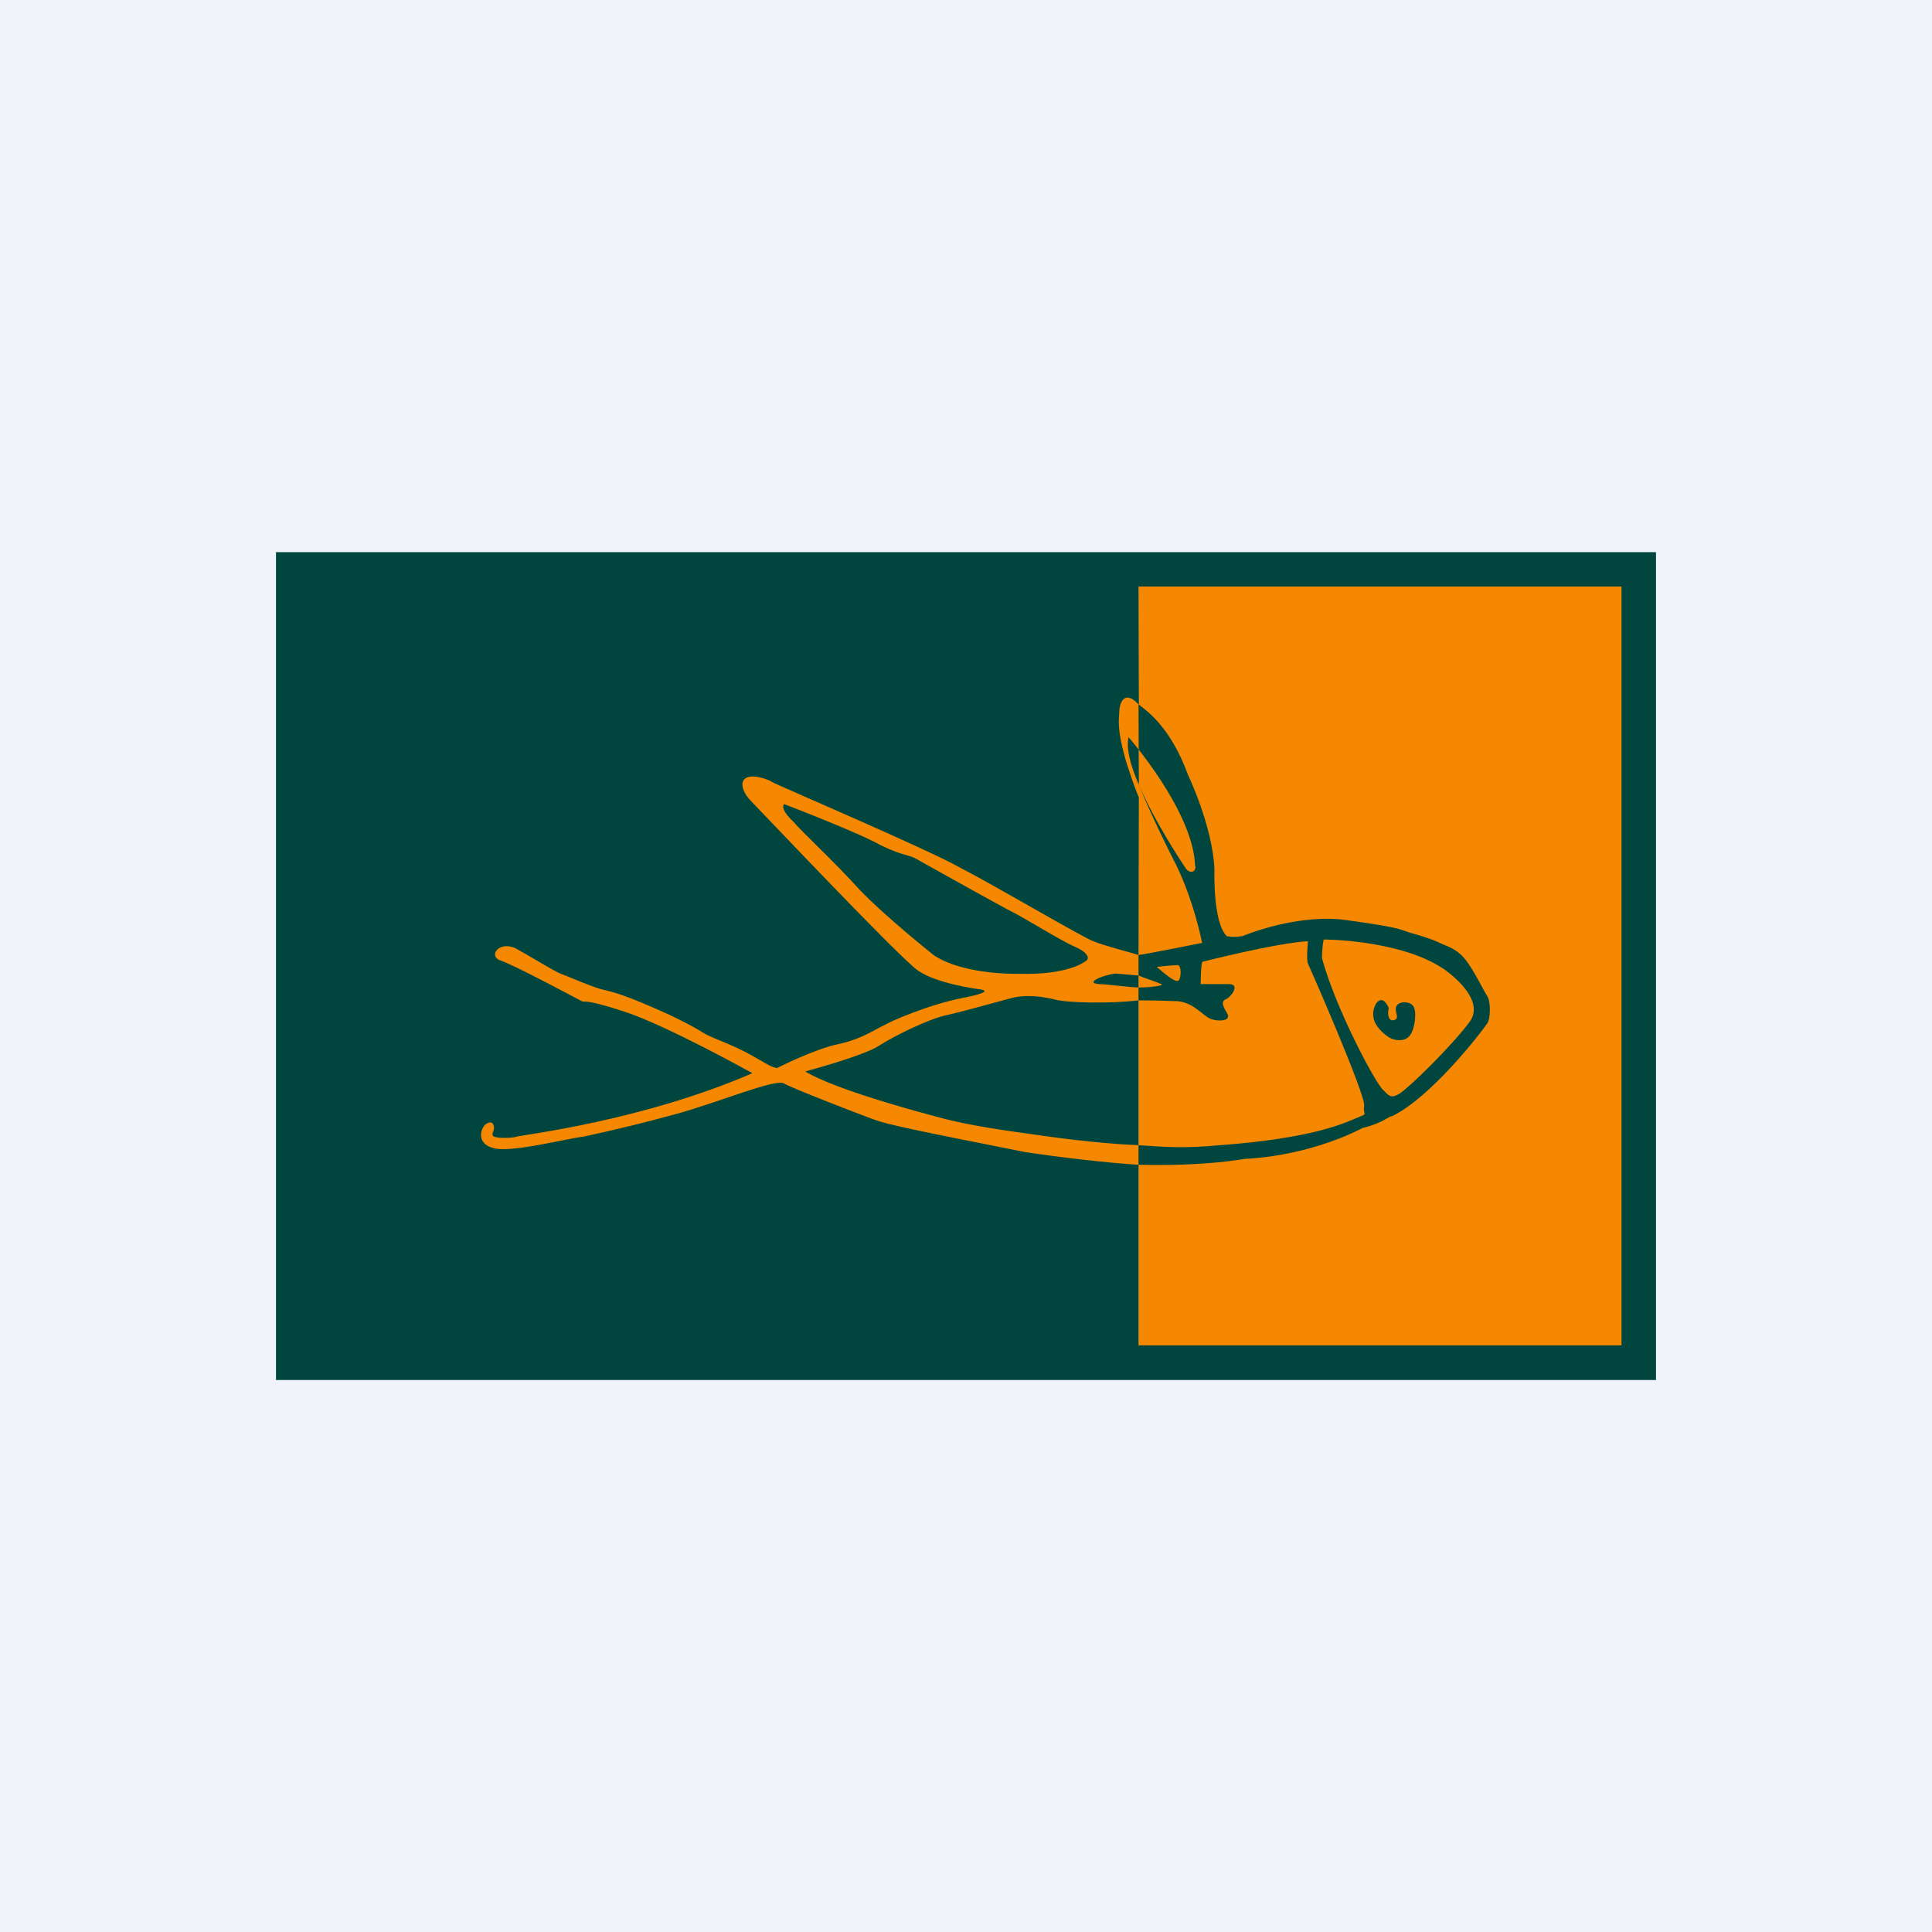
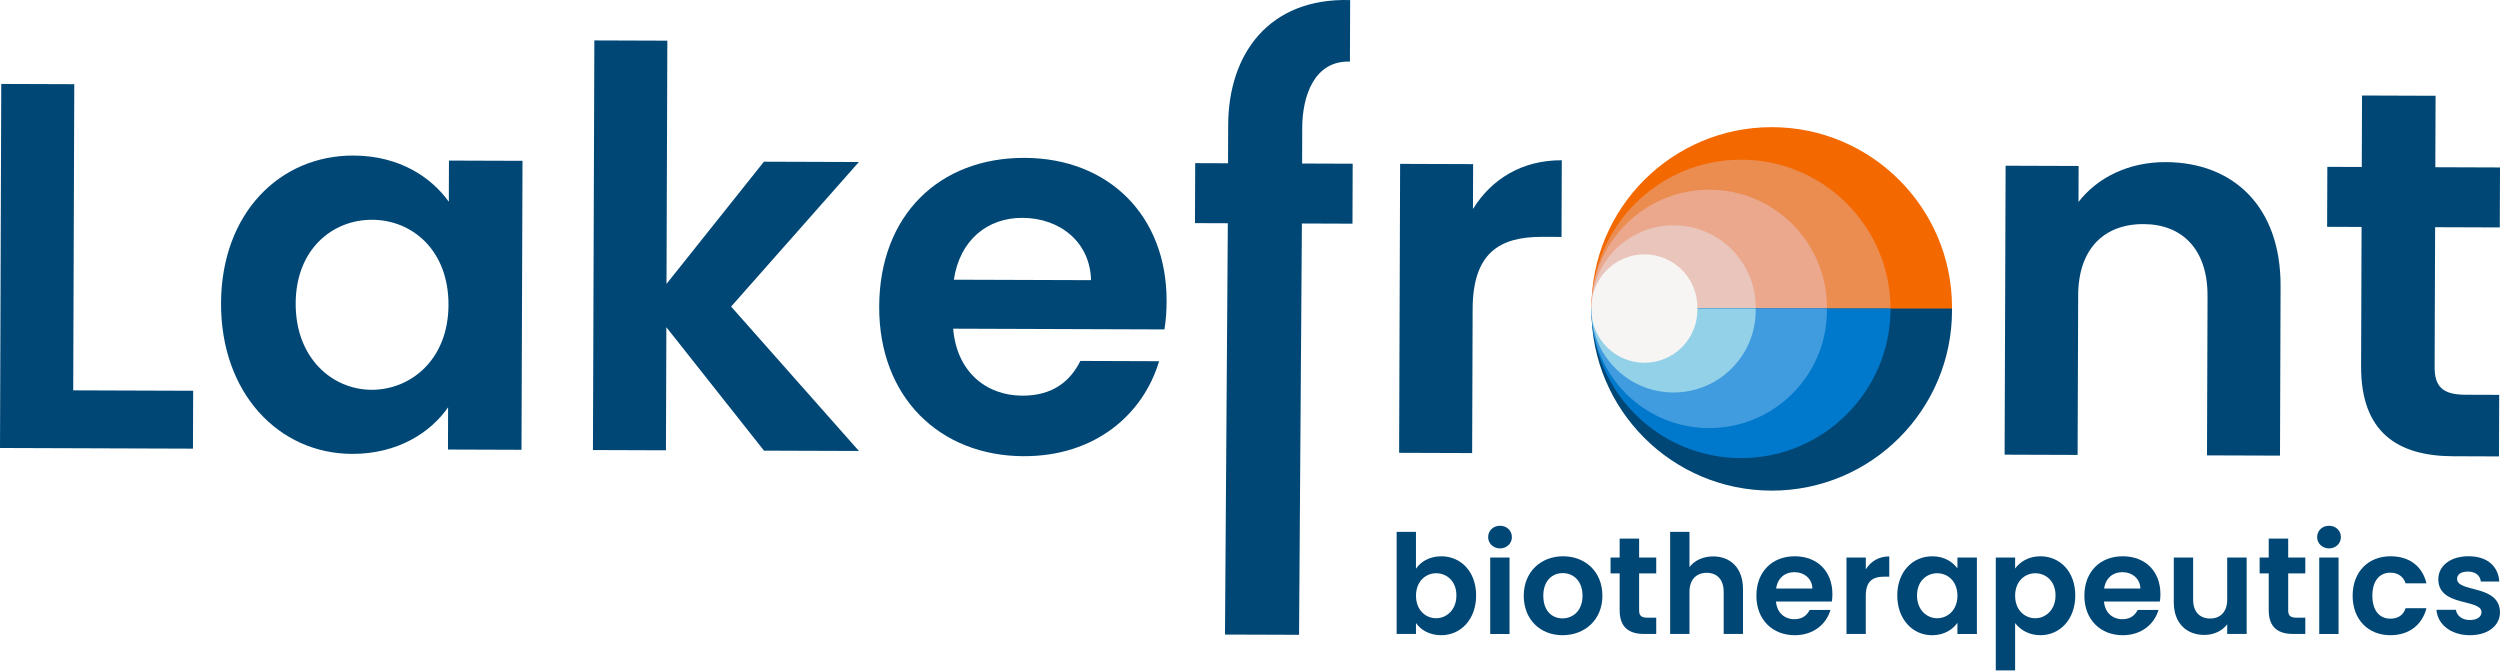
- <svg xmlns="http://www.w3.org/2000/svg" width="56" height="56">
-   <path fill="#F0F3FA" d="M0 0h56v56H0z" />
-   <path d="M47.389 16.203H8.459v23.35h38.93v-23.35z" fill="#F58800" />
-   <path d="M8 16.004V40h40V16.004H8zm39 22.992H33v-5.235c-.866-.05-2.325-.22-3.293-.369-3.261-.646-3.974-.795-4.382-.944-.408-.149-2.344-.894-2.599-1.043-.255-.149-1.885.547-3.16.894a48.456 48.456 0 01-2.649.646c-.458.05-1.987.447-2.548.348-.56-.1-.458-.547-.305-.696.204-.149.255 0 .255.1s-.102.199 0 .248c.101.05.509.05.662 0 .153-.05 3.618-.447 6.828-1.838 0 0-2.497-1.391-3.72-1.788-1.223-.398-1.12-.249-1.223-.299-.102-.05-2.038-1.093-2.395-1.192-.305-.149 0-.546.459-.348.459.249 1.172.696 1.325.745.153.05.815.348 1.172.448.407.099.662.149 1.987.745 1.325.646.611.397 1.58.795.968.397 1.223.695 1.528.745 0 0 1.07-.546 1.784-.696.713-.149 1.172-.496 1.325-.546.152-.1 1.273-.596 2.293-.795 1.019-.199.458-.248.458-.248s-1.223-.15-1.783-.547c-.56-.397-4.688-4.77-4.841-4.918-.153-.15-.357-.497-.153-.646.204-.15.713.05.764.1.051.049 4.485 1.937 5.453 2.483.968.497 3.668 2.087 3.872 2.137.204.099 1.153.347 1.306.397l.01-4.57c-.153-.348-.255-.696-.357-.994-.306-1.044-.21-1.283-.21-1.482 0-.198.108-.605.465-.307l.102.1L33 17h14v21.996zM31.847 28.524c.204 0 .95.099 1.153.099v-.348a27.3 27.3 0 01-.592-.05c-.153-.05-1.07.249-.56.299zm-2.344-.299c1.427.05 1.936-.347 1.936-.347.204-.1.051-.298-.305-.447-.357-.15-1.478-.845-1.784-.994-.305-.15-2.344-1.292-2.7-1.49-.306-.2-.408-.1-1.121-.448-.714-.397-2.803-1.192-2.803-1.192-.102.15.153.398.306.547.102.149 1.172 1.142 1.885 1.937.764.795 2.14 1.888 2.14 1.888.867.596 2.497.547 2.446.547zm1.07.746c-.611-.15-1.019-.1-1.223-.05-.204.05-1.426.398-1.885.497-.51.1-1.529.596-1.987.894-.459.298-2.14.745-2.14.745.917.547 3.363 1.193 3.923 1.342.56.149 1.325.298 2.446.447.662.1 2.07.298 3.293.348v-4.198c-.815.1-2.07.074-2.427-.025zm5.503 4.62c1.988-.1 3.414-.894 3.414-.894.612-.15.765-.348.867-.348 1.12-.546 2.547-2.385 2.751-2.683.102-.149.102-.646 0-.795-.102-.149-.407-.794-.662-1.093-.255-.298-.51-.347-.713-.447-.204-.1-.51-.198-.867-.298-.306-.1-.306-.149-1.732-.348-1.478-.248-3.118.448-3.118.448-.306.05-.459 0-.459 0-.407-.398-.356-1.938-.356-1.938-.051-1.242-.765-2.733-.765-2.733-.51-1.39-1.181-1.847-1.436-2.046l.01 2.331c.356.895.968 2.1.968 2.1.611 1.143.866 2.484.866 2.484-.51.1-1.742.348-1.844.348v.596c.102.05.56.199.662.249.102.05-.356.099-.662.099v.373c.662 0 .936.024 1.14.024.459.05.713.398.917.497.204.1.663.1.51-.149-.153-.248-.153-.348-.051-.397.153-.05.459-.447.102-.447h-.815s0-.547.05-.646c0 0 2.14-.547 3.058-.596 0 0-.051.546 0 .645.05.1 1.681 3.826 1.63 4.124-.05.298.153.199-.203.348-.357.149-1.274.596-3.975.795-1.07.099-1.599.05-2.363 0v.567c1.936.05 3.076-.17 3.076-.17zm-1.69-8.396s-1.927-2.832-1.673-3.826c0 0 1.876 2.137 1.927 3.727.051.05-.05.298-.255.099zm-.195 3.18c-.05.149-.255 0-.662-.348 0 0 .407-.05.56-.05.153-.05.153.248.102.398zm4.127-.597s0-.347.051-.546c0 0 2.191 0 3.465.845 0 0 1.274.844.765 1.54-.51.695-1.784 1.937-2.038 2.086-.255.15-.306.05-.46-.1-.203-.148-1.375-2.334-1.782-3.825zm1.937 2.286c.153.1.458.149.611-.05.153-.199.204-.695.102-.845-.102-.149-.357-.149-.459-.05-.152.15.102.398-.101.448-.153.05-.204-.15-.153-.348 0 0-.153-.397-.357-.149a.587.587 0 000 .646c.102.149.204.248.357.348z" fill="#00463E" />
+ <svg xmlns="http://www.w3.org/2000/svg" id="Layer_1-b71e26" baseProfile="tiny" version="1.2" viewBox="0 0 1080 289.61">
+   <path d="M32.09,36.37l-.46,132.26,51.82.18-.09,25.01-83.36-.29L.54,36.26l31.54.11h0Z" fill="#004776" />
+   <path d="M152.73,67.2c20.06.07,33.76,9.59,41.16,19.97l.06-17.8,31.77.11-.43,124.83-31.77-.11.06-18.25c-7.47,10.79-21.7,20.2-41.53,20.13-31.54-.11-56.69-26.11-56.56-65.09s25.46-63.9,57.23-63.79h0ZM160.75,94.94c-16.9-.06-32.94,12.5-33.02,36.16s15.87,37.24,32.77,37.29,33.16-12.95,33.25-36.61c.08-23.66-15.64-36.78-32.99-36.84h0Z" fill="#004776" />
+   <path d="M256.75,17.46l31.54.11-.36,105.08,42.09-52.8,41.01.14-55.19,62.45,55.21,62.38-41-.14-42.18-53.32-.18,53.17-31.54-.11.61-176.96h-.01Z" fill="#004776" />
+   <path d="M442.22,197.08c-36.27-.13-62.55-25.45-62.41-64.65.14-39.43,25.9-64.36,62.86-64.23,36.05.12,61.43,24.77,61.3,61.95-.01,4.05-.26,8.11-.94,12.16l-91.26-.32c1.52,18.49,14.1,28.89,29.87,28.94,13.52.05,20.98-6.68,25.06-15.01l34.03.12c-6.84,22.96-27.63,41.14-58.5,41.03h0ZM412.07,120.83l59.26.2c-.39-16.45-13.43-26.86-29.65-26.92-15.09-.05-27.07,9.6-29.61,26.71h0Z" fill="#004776" />
+   <path d="M530.42,96.44l-14.19-.05.09-25.91,14.19.05.06-16.53c.11-30.64,17.54-55,52.69-53.97l-.09,26.58c-15.32-.5-20.56,14.66-20.61,28.63l-.05,15.4,21.85.08-.09,25.91-21.85-.08-1.23,177.69-32-.11,1.23-177.69Z" fill="#004776" />
+   <path d="M635.96,195.73l-31.54-.11.43-124.83,31.54.11-.07,19.38c7.93-12.81,21.03-21.11,38.37-21.05l-.11,33.12-8.33-.03c-18.7-.06-29.99,7.11-30.07,31.22l-.21,62.19h0Z" fill="#004776" />
+   <path d="M953.65,127.78c.07-20.06-10.94-30.91-27.61-30.97-17.12-.06-28.2,10.72-28.27,30.77l-.24,68.95-31.54-.11.43-124.83,31.54.11-.05,15.55c8.15-10.56,21.69-17.28,37.69-17.22,29.07.1,49.73,19.1,49.61,53.57l-.25,73.23-31.54-.11.24-68.95h-.01Z" fill="#004776" />
+   <path d="M1020.2,98.04l-14.88-.05.09-25.91,14.88.05.11-30.87,31.77.11-.11,30.87,27.94.1-.09,25.91-27.94-.1-.21,60.39c-.03,8.34,3.34,11.96,13.25,11.99l14.64.05-.09,26.59-19.83-.07c-23.88-.08-39.84-10.27-39.74-38.89l.21-60.16h0Z" fill="#004776" />
+   <g>
+     <path d="M843.27,133.58v-.77c0-43.01-34.87-77.88-77.88-77.88s-77.88,34.87-77.88,77.88v.77h155.76Z" fill="#f36900" />
+     <path d="M752.12,68.98c-35.68,0-64.61,28.93-64.61,64.61h129.21c0-35.68-28.93-64.61-64.61-64.61h0Z" fill="#eb8c51" />
+     <path d="M789.23,133.58v-.77c0-28.09-22.77-50.86-50.86-50.86s-50.86,22.77-50.86,50.86v.77h101.72Z" fill="#eba88d" />
+     <path d="M758.47,133.58v-.77c0-19.59-15.88-35.48-35.48-35.48s-35.48,15.88-35.48,35.48v.77h70.96Z" fill="#e9c5bc" />
+     <path d="M733.26,133.61c.01-.28.02-.57.02-.85,0-12.64-10.24-22.88-22.88-22.88s-22.88,10.24-22.88,22.88c0,.28,0,.57.02.85h45.72Z" fill="#f7f5f3" />
+     <path d="M843.27,133.3v.77c0,43.01-34.87,77.88-77.88,77.88s-77.88-34.87-77.88-77.88v-.77h155.76Z" fill="#004776" />
+     <path d="M752.12,197.9c-35.68,0-64.61-28.93-64.61-64.61h129.21c0,35.68-28.93,64.61-64.61,64.61h0Z" fill="#0079cc" />
+     <path d="M789.23,133.3v.77c0,28.09-22.77,50.86-50.86,50.86s-50.86-22.77-50.86-50.86v-.77h101.72Z" fill="#409cdf" />
+     <path d="M758.47,133.3v.77c0,19.59-15.88,35.48-35.48,35.48s-35.48-15.88-35.48-35.48v-.77h70.96Z" fill="#93d1e9" />
+     <path d="M733.26,132.98c.01.28.02.57.02.85,0,12.64-10.24,22.88-22.88,22.88s-22.88-10.24-22.88-22.88c0-.28,0-.57.02-.85h45.72Z" fill="#f7f5f3" />
+   </g>
+   <g>
+     <path d="M622.61,240.31c8.47,0,15.08,6.62,15.08,16.93s-6.62,17.17-15.08,17.17c-5.19,0-8.88-2.38-10.91-5.25v4.71h-8.35v-44.11h8.35v15.92c2.03-3.04,5.9-5.36,10.91-5.36h0ZM620.41,247.64c-4.47,0-8.7,3.46-8.7,9.72s4.23,9.72,8.7,9.72,8.76-3.58,8.76-9.84-4.23-9.6-8.76-9.6h0Z" fill="#004776" />
+     <path d="M642.88,232.02c0-2.74,2.15-4.89,5.13-4.89s5.13,2.15,5.13,4.89-2.21,4.89-5.13,4.89-5.13-2.15-5.13-4.89ZM643.77,240.85h8.35v33.03h-8.35v-33.03Z" fill="#004776" />
+     <path d="M675.01,274.41c-9.54,0-16.75-6.68-16.75-17.05s7.45-17.05,16.99-17.05,16.99,6.62,16.99,17.05-7.63,17.05-17.23,17.05ZM675.01,267.14c4.41,0,8.64-3.22,8.64-9.78s-4.11-9.78-8.53-9.78-8.41,3.16-8.41,9.78,3.82,9.78,8.29,9.78h.01Z" fill="#004776" />
+     <path d="M699.69,247.7h-3.93v-6.86h3.93v-8.17h8.41v8.17h7.39v6.86h-7.39v15.98c0,2.21.89,3.16,3.52,3.16h3.87v7.03h-5.25c-6.32,0-10.55-2.68-10.55-10.25v-15.92Z" fill="#004776" />
+     <path d="M721.5,229.76h8.35v15.2c2.15-2.8,5.84-4.59,10.25-4.59,7.45,0,12.88,5.01,12.88,14.13v19.37h-8.35v-18.24c0-5.31-2.92-8.17-7.33-8.17s-7.45,2.86-7.45,8.17v18.24h-8.35v-44.11Z" fill="#004776" />
+     <path d="M775.33,274.41c-9.6,0-16.57-6.68-16.57-17.05s6.8-17.05,16.57-17.05,16.27,6.5,16.27,16.33c0,1.07-.06,2.15-.24,3.22h-24.14c.42,4.89,3.76,7.63,7.93,7.63,3.58,0,5.54-1.79,6.62-3.99h9c-1.79,6.08-7.27,10.91-15.44,10.91h0ZM767.28,254.26h15.68c-.12-4.35-3.58-7.09-7.87-7.09-3.99,0-7.15,2.56-7.81,7.09Z" fill="#004776" />
+     <path d="M806.03,273.87h-8.35v-33.03h8.35v5.13c2.09-3.4,5.54-5.6,10.13-5.6v8.76h-2.21c-4.95,0-7.93,1.91-7.93,8.29v16.45h.01Z" fill="#004776" />
+     <path d="M834.7,240.31c5.31,0,8.94,2.5,10.91,5.25v-4.71h8.41v33.03h-8.41v-4.83c-1.97,2.86-5.72,5.37-10.97,5.37-8.35,0-15.02-6.86-15.02-17.17s6.68-16.93,15.08-16.93h0ZM836.85,247.64c-4.47,0-8.7,3.34-8.7,9.6s4.23,9.84,8.7,9.84,8.76-3.46,8.76-9.72-4.17-9.72-8.76-9.72h0Z" fill="#004776" />
+     <path d="M881.44,240.31c8.47,0,15.08,6.62,15.08,16.93s-6.62,17.17-15.08,17.17c-5.19,0-8.88-2.56-10.91-5.25v20.45h-8.35v-48.76h8.35v4.77c1.97-2.8,5.78-5.31,10.91-5.31h0ZM879.23,247.64c-4.47,0-8.7,3.46-8.7,9.72s4.23,9.72,8.7,9.72,8.76-3.58,8.76-9.84-4.23-9.6-8.76-9.6h0Z" fill="#004776" />
+     <path d="M917.02,274.41c-9.6,0-16.57-6.68-16.57-17.05s6.8-17.05,16.57-17.05,16.28,6.5,16.28,16.33c0,1.07-.06,2.15-.24,3.22h-24.14c.42,4.89,3.76,7.63,7.93,7.63,3.58,0,5.54-1.79,6.62-3.99h9c-1.79,6.08-7.27,10.91-15.44,10.91h-.01ZM908.98,254.26h15.68c-.12-4.35-3.58-7.09-7.87-7.09-3.99,0-7.15,2.56-7.81,7.09Z" fill="#004776" />
+     <path d="M970.56,273.87h-8.41v-4.17c-2.09,2.8-5.72,4.59-9.84,4.59-7.69,0-13.23-5.01-13.23-14.07v-19.37h8.35v18.18c0,5.31,2.92,8.17,7.33,8.17s7.39-2.86,7.39-8.17v-18.18h8.41v33.03h0Z" fill="#004776" />
+     <path d="M980.09,247.7h-3.93v-6.86h3.93v-8.17h8.41v8.17h7.39v6.86h-7.39v15.98c0,2.21.89,3.16,3.52,3.16h3.87v7.03h-5.25c-6.32,0-10.55-2.68-10.55-10.25v-15.92Z" fill="#004776" />
+     <path d="M1001.01,232.02c0-2.74,2.15-4.89,5.13-4.89s5.13,2.15,5.13,4.89-2.21,4.89-5.13,4.89-5.13-2.15-5.13-4.89ZM1001.91,240.85h8.35v33.03h-8.35v-33.03Z" fill="#004776" />
+     <path d="M1032.67,240.31c8.23,0,13.77,4.29,15.56,11.68h-9c-.95-2.8-3.16-4.59-6.62-4.59-4.65,0-7.75,3.52-7.75,9.96s3.1,9.9,7.75,9.9c3.46,0,5.6-1.55,6.62-4.53h9c-1.79,7.03-7.33,11.68-15.56,11.68-9.54,0-16.33-6.68-16.33-17.05s6.8-17.05,16.33-17.05h0Z" fill="#004776" />
+     <path d="M1067,274.41c-8.29,0-14.07-4.83-14.43-10.97h8.41c.3,2.5,2.62,4.41,5.96,4.41s5.07-1.49,5.07-3.4c0-5.9-18.66-2.15-18.66-14.25,0-5.48,4.89-9.9,13.06-9.9s12.82,4.35,13.29,10.91h-7.99c-.24-2.56-2.27-4.29-5.54-4.29-3.1,0-4.71,1.25-4.71,3.16,0,6.02,18.3,2.27,18.54,14.37,0,5.66-4.95,9.96-13,9.96h0Z" fill="#004776" />
+   </g>
</svg>
